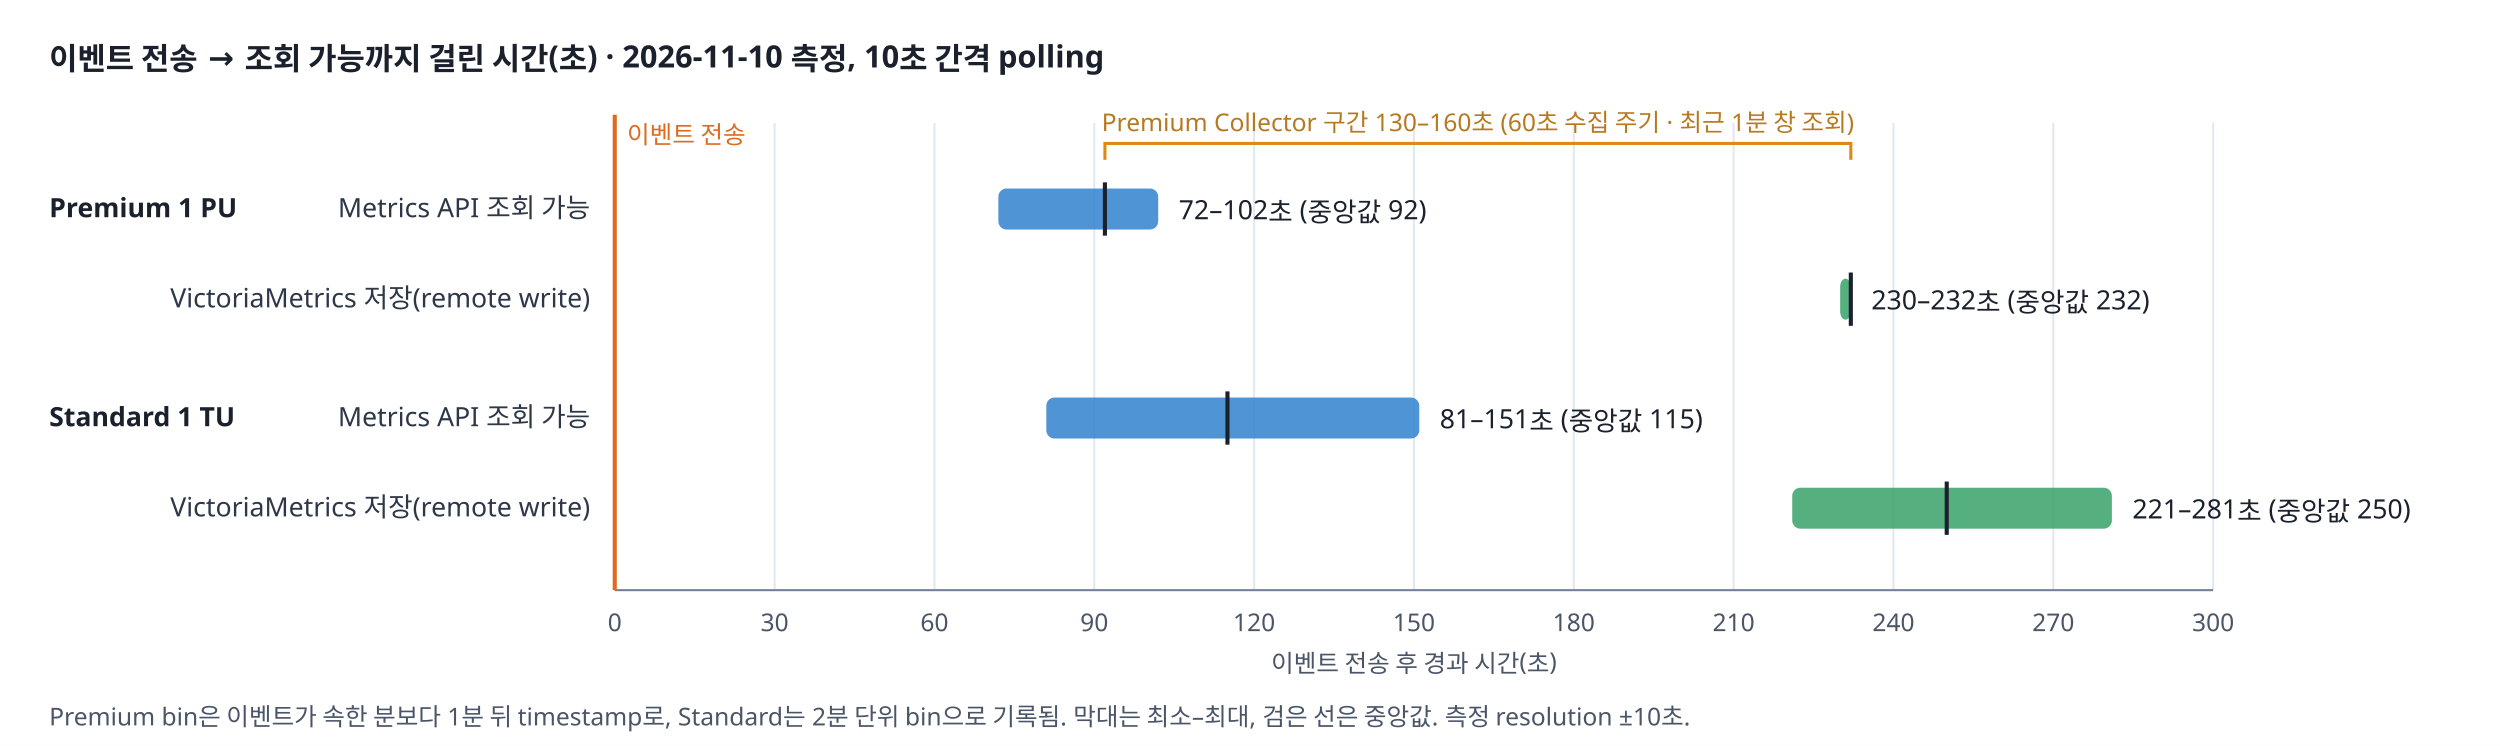
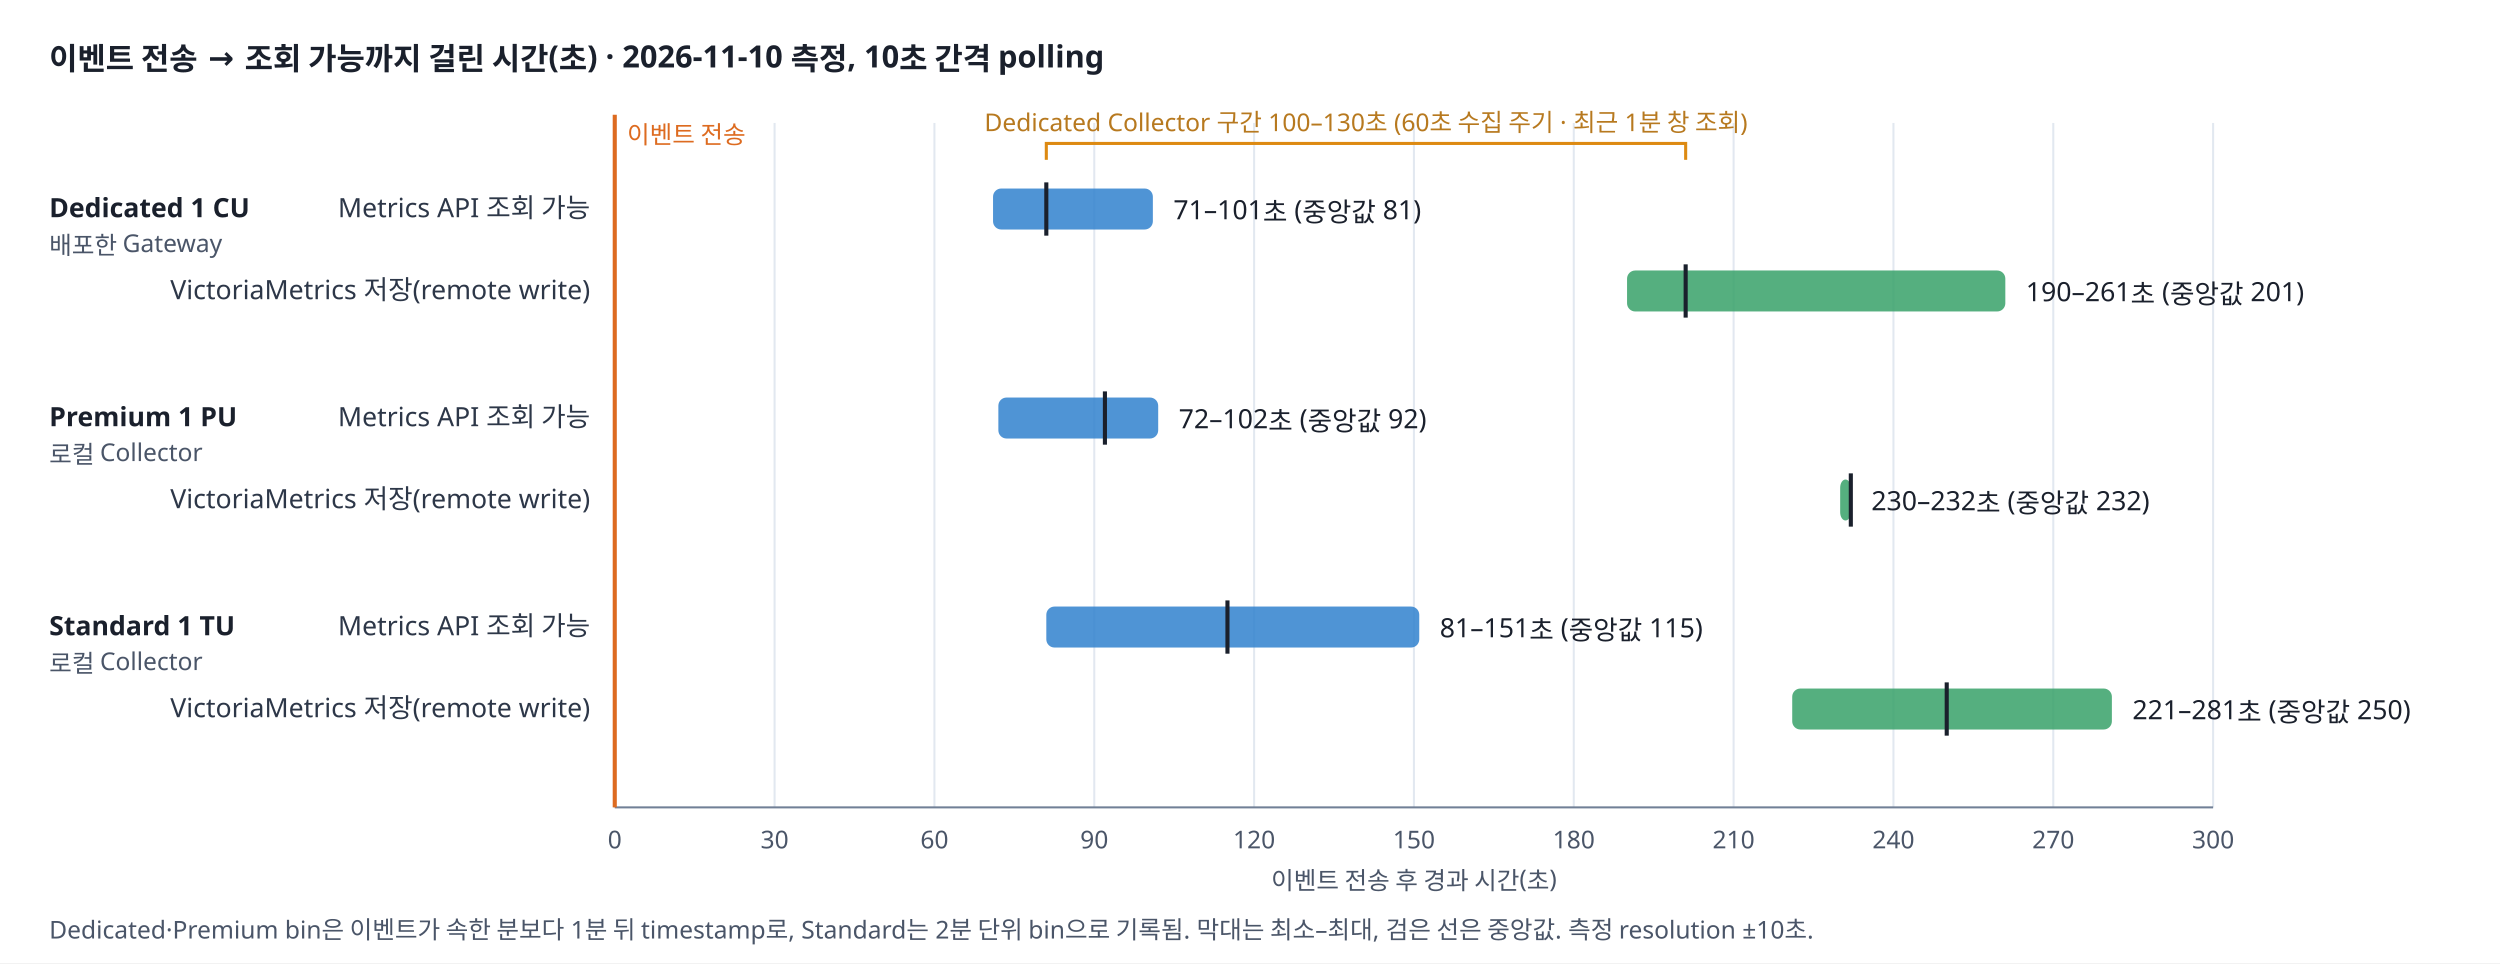
- <svg xmlns="http://www.w3.org/2000/svg" viewBox="0 0 1220 364" width="1220" height="364" role="img" aria-labelledby="latTitle latDesc" font-family="'Segoe UI', 'Apple SD Gothic Neo', 'Malgun Gothic', 'Noto Sans KR', system-ui, sans-serif" font-size="13">
-   <rect width="1220" height="364" fill="#FFFFFF" />
+ <svg xmlns="http://www.w3.org/2000/svg" viewBox="0 0 1220 470" width="1220" height="470" role="img" aria-labelledby="latTitle latDesc" font-family="'Segoe UI', 'Apple SD Gothic Neo', 'Malgun Gothic', 'Noto Sans KR', system-ui, sans-serif" font-size="13">
+   <rect width="1220" height="470" fill="#FFFFFF" />
  <text x="24" y="34" font-size="15" font-weight="600" fill="#1A202C">이벤트 전송 → 조회 가능까지 걸린 시간(초) · 2026-11-10 측정, 10초 간격 polling</text>
-   <line x1="300.0" y1="60" x2="300.0" y2="288" stroke="#E2E8F0" />
-   <text x="300.0" y="308" text-anchor="middle" fill="#4A5568" font-size="12">0</text>
-   <line x1="378.0" y1="60" x2="378.0" y2="288" stroke="#E2E8F0" />
-   <text x="378.0" y="308" text-anchor="middle" fill="#4A5568" font-size="12">30</text>
-   <line x1="456.0" y1="60" x2="456.0" y2="288" stroke="#E2E8F0" />
-   <text x="456.0" y="308" text-anchor="middle" fill="#4A5568" font-size="12">60</text>
-   <line x1="534.0" y1="60" x2="534.0" y2="288" stroke="#E2E8F0" />
-   <text x="534.0" y="308" text-anchor="middle" fill="#4A5568" font-size="12">90</text>
-   <line x1="612.0" y1="60" x2="612.0" y2="288" stroke="#E2E8F0" />
-   <text x="612.0" y="308" text-anchor="middle" fill="#4A5568" font-size="12">120</text>
-   <line x1="690.0" y1="60" x2="690.0" y2="288" stroke="#E2E8F0" />
-   <text x="690.0" y="308" text-anchor="middle" fill="#4A5568" font-size="12">150</text>
-   <line x1="768.0" y1="60" x2="768.0" y2="288" stroke="#E2E8F0" />
-   <text x="768.0" y="308" text-anchor="middle" fill="#4A5568" font-size="12">180</text>
-   <line x1="846.0" y1="60" x2="846.0" y2="288" stroke="#E2E8F0" />
-   <text x="846.0" y="308" text-anchor="middle" fill="#4A5568" font-size="12">210</text>
-   <line x1="924.0" y1="60" x2="924.0" y2="288" stroke="#E2E8F0" />
-   <text x="924.0" y="308" text-anchor="middle" fill="#4A5568" font-size="12">240</text>
-   <line x1="1002.0" y1="60" x2="1002.0" y2="288" stroke="#E2E8F0" />
-   <text x="1002.0" y="308" text-anchor="middle" fill="#4A5568" font-size="12">270</text>
-   <line x1="1080.0" y1="60" x2="1080.0" y2="288" stroke="#E2E8F0" />
-   <text x="1080.0" y="308" text-anchor="middle" fill="#4A5568" font-size="12">300</text>
-   <line x1="300.0" y1="288" x2="1080.0" y2="288" stroke="#718096" />
-   <text x="690.0" y="328" text-anchor="middle" fill="#4A5568" font-size="12">이벤트 전송 후 경과 시간(초)</text>
-   <line x1="300.0" y1="56" x2="300.0" y2="288" stroke="#DD6B20" stroke-width="2" />
+   <line x1="300.0" y1="60" x2="300.0" y2="394" stroke="#E2E8F0" />
+   <text x="300.0" y="414" text-anchor="middle" fill="#4A5568" font-size="12">0</text>
+   <line x1="378.0" y1="60" x2="378.0" y2="394" stroke="#E2E8F0" />
+   <text x="378.0" y="414" text-anchor="middle" fill="#4A5568" font-size="12">30</text>
+   <line x1="456.0" y1="60" x2="456.0" y2="394" stroke="#E2E8F0" />
+   <text x="456.0" y="414" text-anchor="middle" fill="#4A5568" font-size="12">60</text>
+   <line x1="534.0" y1="60" x2="534.0" y2="394" stroke="#E2E8F0" />
+   <text x="534.0" y="414" text-anchor="middle" fill="#4A5568" font-size="12">90</text>
+   <line x1="612.0" y1="60" x2="612.0" y2="394" stroke="#E2E8F0" />
+   <text x="612.0" y="414" text-anchor="middle" fill="#4A5568" font-size="12">120</text>
+   <line x1="690.0" y1="60" x2="690.0" y2="394" stroke="#E2E8F0" />
+   <text x="690.0" y="414" text-anchor="middle" fill="#4A5568" font-size="12">150</text>
+   <line x1="768.0" y1="60" x2="768.0" y2="394" stroke="#E2E8F0" />
+   <text x="768.0" y="414" text-anchor="middle" fill="#4A5568" font-size="12">180</text>
+   <line x1="846.0" y1="60" x2="846.0" y2="394" stroke="#E2E8F0" />
+   <text x="846.0" y="414" text-anchor="middle" fill="#4A5568" font-size="12">210</text>
+   <line x1="924.0" y1="60" x2="924.0" y2="394" stroke="#E2E8F0" />
+   <text x="924.0" y="414" text-anchor="middle" fill="#4A5568" font-size="12">240</text>
+   <line x1="1002.0" y1="60" x2="1002.0" y2="394" stroke="#E2E8F0" />
+   <text x="1002.0" y="414" text-anchor="middle" fill="#4A5568" font-size="12">270</text>
+   <line x1="1080.0" y1="60" x2="1080.0" y2="394" stroke="#E2E8F0" />
+   <text x="1080.0" y="414" text-anchor="middle" fill="#4A5568" font-size="12">300</text>
+   <line x1="300.0" y1="394" x2="1080.0" y2="394" stroke="#718096" />
+   <text x="690.0" y="434" text-anchor="middle" fill="#4A5568" font-size="12">이벤트 전송 후 경과 시간(초)</text>
+   <line x1="300.0" y1="56" x2="300.0" y2="394" stroke="#DD6B20" stroke-width="2" />
  <text x="306.0" y="70" fill="#DD6B20" font-size="12">이벤트 전송</text>
-   <path d="M539.2,78 V70 H903.2 V78" fill="none" stroke="#DD8A12" stroke-width="1.5" />
-   <text x="721.2" y="64" text-anchor="middle" fill="#B7791F" font-size="12">Premium Collector 구간 130–160초 (60초 수집 주기 · 최근 1분 창 조회)</text>
-   <text x="24" y="106" font-weight="600" fill="#1A202C">Premium 1 PU</text>
+   <path d="M510.6,78 V70 H822.6 V78" fill="none" stroke="#DD8A12" stroke-width="1.5" />
+   <text x="666.6" y="64" text-anchor="middle" fill="#B7791F" font-size="12">Dedicated Collector 구간 100–130초 (60초 수집 주기 · 최근 1분 창 조회)</text>
+   <text x="24" y="106" font-weight="600" fill="#1A202C">Dedicated 1 CU</text>
+   <text x="24" y="124" fill="#4A5568" font-size="12">배포한 Gateway</text>
  <text x="288" y="106" text-anchor="end" fill="#2D3748">Metrics API 조회 가능</text>
-   <rect x="487.2" y="92" width="78.0" height="20" rx="4" fill="#3182CE" fill-opacity="0.85" />
-   <line x1="539.2" y1="89" x2="539.2" y2="115" stroke="#1A202C" stroke-width="2" />
-   <text x="575.2" y="107" fill="#1A202C">72–102초 (중앙값 92)</text>
-   <text x="288" y="150" text-anchor="end" fill="#2D3748">VictoriaMetrics 저장(remote write)</text>
-   <rect x="898.0" y="136" width="5.2" height="20" rx="4" fill="#38A169" fill-opacity="0.85" />
-   <line x1="903.2" y1="133" x2="903.2" y2="159" stroke="#1A202C" stroke-width="2" />
-   <text x="913.2" y="151" fill="#1A202C">230–232초 (중앙값 232)</text>
-   <text x="24" y="208" font-weight="600" fill="#1A202C">Standard 1 TU</text>
+   <rect x="484.6" y="92" width="78.0" height="20" rx="4" fill="#3182CE" fill-opacity="0.85" />
+   <line x1="510.6" y1="89" x2="510.6" y2="115" stroke="#1A202C" stroke-width="2" />
+   <text x="572.6" y="107" fill="#1A202C">71–101초 (중앙값 81)</text>
+   <text x="288" y="146" text-anchor="end" fill="#2D3748">VictoriaMetrics 저장(remote write)</text>
+   <rect x="794.0" y="132" width="184.6" height="20" rx="4" fill="#38A169" fill-opacity="0.85" />
+   <line x1="822.6" y1="129" x2="822.6" y2="155" stroke="#1A202C" stroke-width="2" />
+   <text x="988.6" y="147" fill="#1A202C">190–261초 (중앙값 201)</text>
+   <text x="24" y="208" font-weight="600" fill="#1A202C">Premium 1 PU</text>
+   <text x="24" y="226" fill="#4A5568" font-size="12">로컬 Collector</text>
  <text x="288" y="208" text-anchor="end" fill="#2D3748">Metrics API 조회 가능</text>
-   <rect x="510.6" y="194" width="182.0" height="20" rx="4" fill="#3182CE" fill-opacity="0.85" />
-   <line x1="599.0" y1="191" x2="599.0" y2="217" stroke="#1A202C" stroke-width="2" />
-   <text x="702.6" y="209" fill="#1A202C">81–151초 (중앙값 115)</text>
-   <text x="288" y="252" text-anchor="end" fill="#2D3748">VictoriaMetrics 저장(remote write)</text>
-   <rect x="874.6" y="238" width="156.0" height="20" rx="4" fill="#38A169" fill-opacity="0.85" />
-   <line x1="950.0" y1="235" x2="950.0" y2="261" stroke="#1A202C" stroke-width="2" />
-   <text x="1040.6" y="253" fill="#1A202C">221–281초 (중앙값 250)</text>
-   <text x="24" y="354" fill="#4A5568" font-size="12">Premium bin은 이벤트가 속한 분보다 1분 뒤 timestamp로, Standard는 2분 단위 bin으로 기록됨. 막대는 최소–최대, 검은 선은 중앙값. 측정 resolution ±10초.</text>
+   <rect x="487.2" y="194" width="78.0" height="20" rx="4" fill="#3182CE" fill-opacity="0.85" />
+   <line x1="539.2" y1="191" x2="539.2" y2="217" stroke="#1A202C" stroke-width="2" />
+   <text x="575.2" y="209" fill="#1A202C">72–102초 (중앙값 92)</text>
+   <text x="288" y="248" text-anchor="end" fill="#2D3748">VictoriaMetrics 저장(remote write)</text>
+   <rect x="898.0" y="234" width="5.2" height="20" rx="4" fill="#38A169" fill-opacity="0.85" />
+   <line x1="903.2" y1="231" x2="903.2" y2="257" stroke="#1A202C" stroke-width="2" />
+   <text x="913.2" y="249" fill="#1A202C">230–232초 (중앙값 232)</text>
+   <text x="24" y="310" font-weight="600" fill="#1A202C">Standard 1 TU</text>
+   <text x="24" y="328" fill="#4A5568" font-size="12">로컬 Collector</text>
+   <text x="288" y="310" text-anchor="end" fill="#2D3748">Metrics API 조회 가능</text>
+   <rect x="510.6" y="296" width="182.0" height="20" rx="4" fill="#3182CE" fill-opacity="0.85" />
+   <line x1="599.0" y1="293" x2="599.0" y2="319" stroke="#1A202C" stroke-width="2" />
+   <text x="702.6" y="311" fill="#1A202C">81–151초 (중앙값 115)</text>
+   <text x="288" y="350" text-anchor="end" fill="#2D3748">VictoriaMetrics 저장(remote write)</text>
+   <rect x="874.6" y="336" width="156.0" height="20" rx="4" fill="#38A169" fill-opacity="0.85" />
+   <line x1="950.0" y1="333" x2="950.0" y2="359" stroke="#1A202C" stroke-width="2" />
+   <text x="1040.6" y="351" fill="#1A202C">221–281초 (중앙값 250)</text>
+   <text x="24" y="458" fill="#4A5568" font-size="12">Dedicated·Premium bin은 이벤트가 속한 분보다 1분 뒤 timestamp로, Standard는 2분 단위 bin으로 기록됨. 막대는 최소–최대, 검은 선은 중앙값. 측정 resolution ±10초.</text>
</svg>
